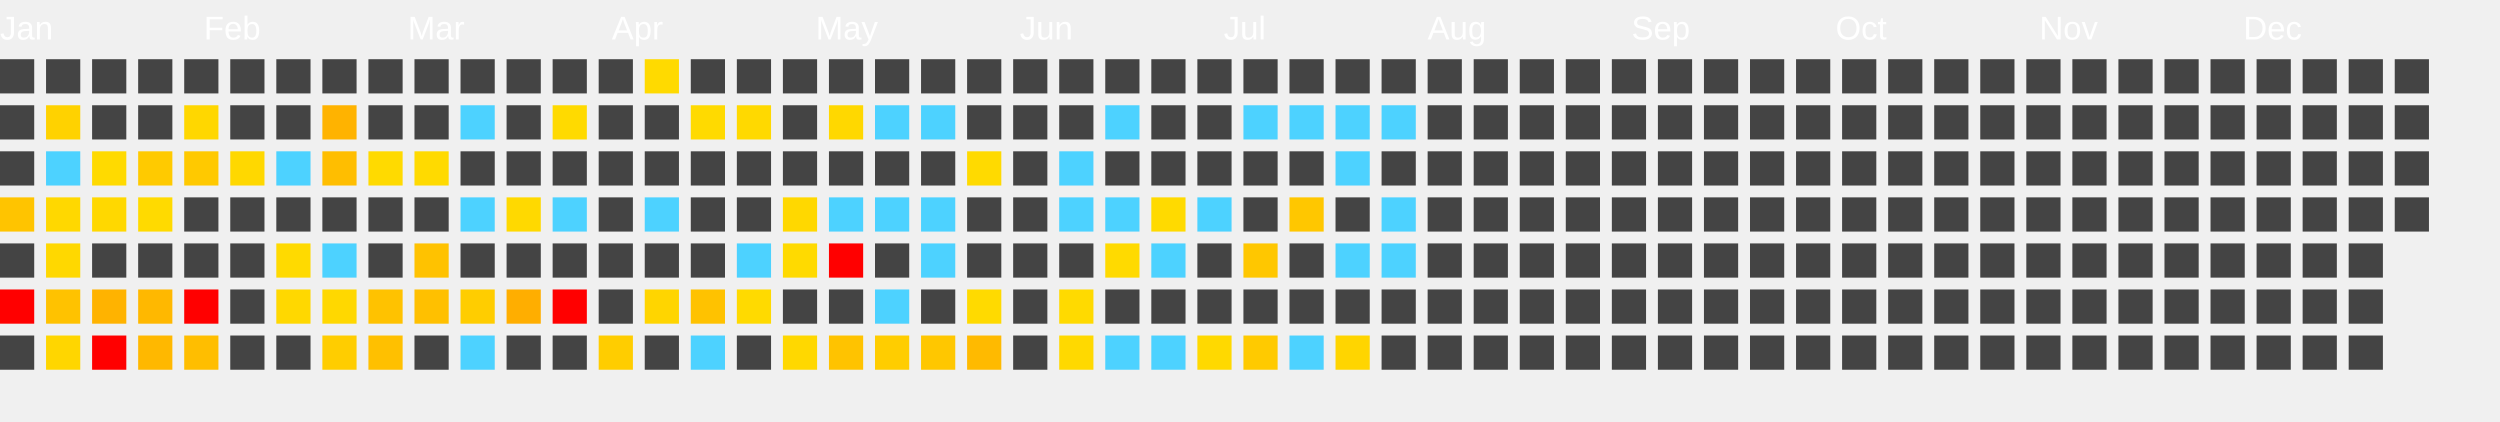
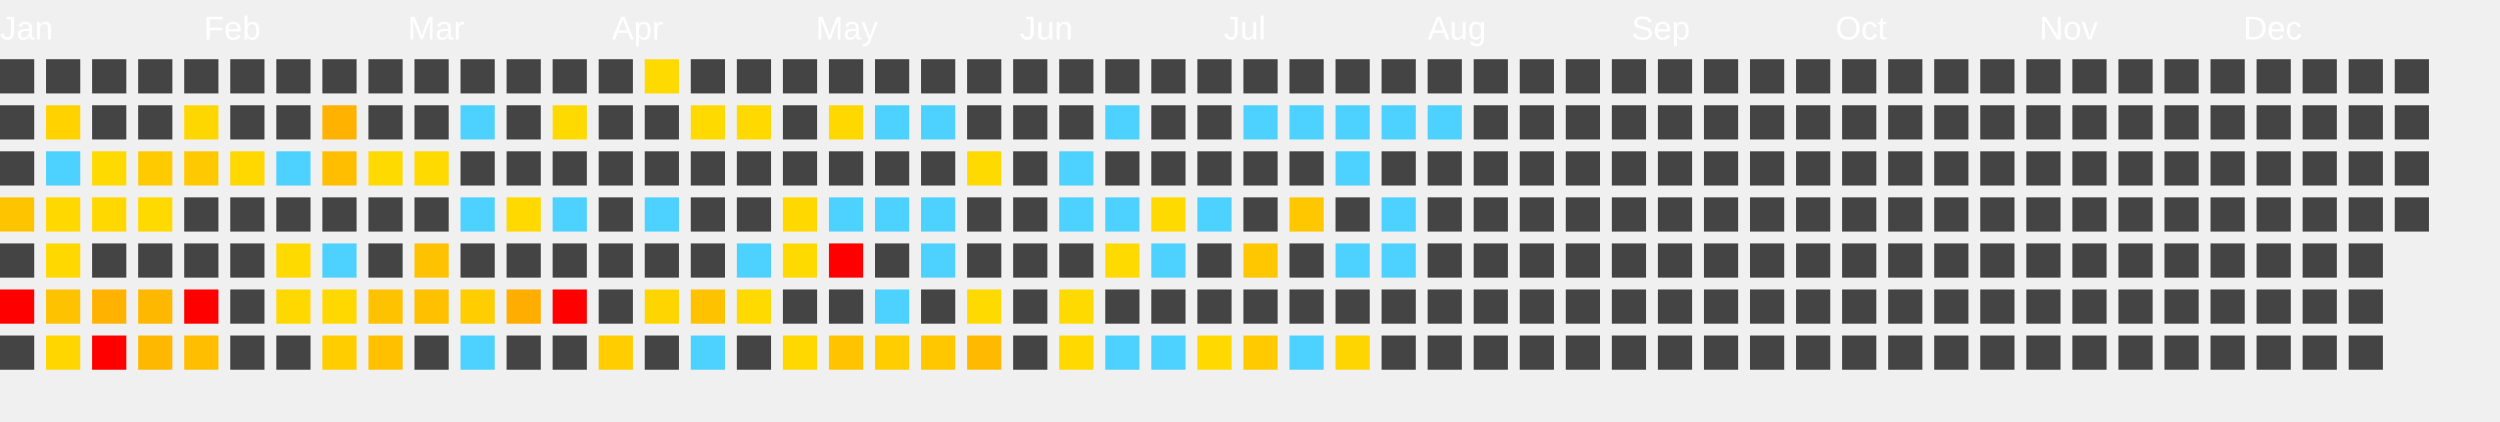
<svg xmlns="http://www.w3.org/2000/svg" baseProfile="full" height="32mm" version="1.1" viewBox="0,0,190,32" width="190mm">
  <defs />
  <rect fill="none" height="32" width="190" x="0" y="0" />
  <text fill="#FFFFFF" style="font-size:2.5px; font-family:Arial" x="0.0" y="3.0">Jan</text>
  <text fill="#FFFFFF" style="font-size:2.5px; font-family:Arial" x="15.5" y="3.0">Feb</text>
  <text fill="#FFFFFF" style="font-size:2.5px; font-family:Arial" x="31.0" y="3.0">Mar</text>
  <text fill="#FFFFFF" style="font-size:2.5px; font-family:Arial" x="46.5" y="3.0">Apr</text>
  <text fill="#FFFFFF" style="font-size:2.5px; font-family:Arial" x="62.0" y="3.0">May</text>
  <text fill="#FFFFFF" style="font-size:2.5px; font-family:Arial" x="77.5" y="3.0">Jun</text>
  <text fill="#FFFFFF" style="font-size:2.5px; font-family:Arial" x="93.0" y="3.0">Jul</text>
  <text fill="#FFFFFF" style="font-size:2.5px; font-family:Arial" x="108.5" y="3.0">Aug</text>
  <text fill="#FFFFFF" style="font-size:2.5px; font-family:Arial" x="124.0" y="3.0">Sep</text>
  <text fill="#FFFFFF" style="font-size:2.5px; font-family:Arial" x="139.5" y="3.0">Oct</text>
  <text fill="#FFFFFF" style="font-size:2.5px; font-family:Arial" x="155.0" y="3.0">Nov</text>
  <text fill="#FFFFFF" style="font-size:2.5px; font-family:Arial" x="170.5" y="3.0">Dec</text>
  <rect fill="#444444" height="2.6" width="2.6" x="0.0" y="4.5" />
  <rect fill="#444444" height="2.6" width="2.6" x="0.0" y="8.0" />
  <rect fill="#444444" height="2.6" width="2.6" x="0.0" y="11.5" />
  <rect fill="#ffc400" height="2.6" width="2.6" x="0.0" y="15.0" />
  <rect fill="#444444" height="2.6" width="2.6" x="0.0" y="18.5" />
  <rect fill="red" height="2.6" width="2.6" x="0.0" y="22.0" />
  <rect fill="#444444" height="2.6" width="2.6" x="0.0" y="25.5" />
  <rect fill="#444444" height="2.6" width="2.6" x="3.5" y="4.5" />
  <rect fill="#ffd200" height="2.6" width="2.6" x="3.5" y="8.0" />
  <rect fill="#4dd2ff" height="2.6" width="2.6" x="3.5" y="11.5" />
  <rect fill="#ffd800" height="2.6" width="2.6" x="3.5" y="15.0" />
  <rect fill="#ffd800" height="2.6" width="2.6" x="3.5" y="18.5" />
  <rect fill="#ffc200" height="2.6" width="2.6" x="3.5" y="22.0" />
  <rect fill="#ffd600" height="2.6" width="2.6" x="3.5" y="25.5" />
  <rect fill="#444444" height="2.6" width="2.6" x="7.0" y="4.5" />
  <rect fill="#444444" height="2.6" width="2.6" x="7.0" y="8.0" />
  <rect fill="#ffda00" height="2.6" width="2.6" x="7.0" y="11.5" />
  <rect fill="#ffd800" height="2.6" width="2.6" x="7.0" y="15.0" />
  <rect fill="#444444" height="2.6" width="2.6" x="7.0" y="18.5" />
  <rect fill="#ffb300" height="2.6" width="2.6" x="7.0" y="22.0" />
  <rect fill="red" height="2.6" width="2.6" x="7.0" y="25.5" />
  <rect fill="#444444" height="2.6" width="2.6" x="10.5" y="4.5" />
  <rect fill="#444444" height="2.6" width="2.6" x="10.5" y="8.0" />
  <rect fill="#ffca00" height="2.6" width="2.6" x="10.5" y="11.5" />
  <rect fill="#ffda00" height="2.6" width="2.6" x="10.5" y="15.0" />
  <rect fill="#444444" height="2.6" width="2.6" x="10.5" y="18.5" />
  <rect fill="#ffb800" height="2.6" width="2.6" x="10.5" y="22.0" />
  <rect fill="#ffb800" height="2.6" width="2.6" x="10.5" y="25.5" />
  <rect fill="#444444" height="2.6" width="2.6" x="14.0" y="4.5" />
  <rect fill="#ffd700" height="2.6" width="2.6" x="14.0" y="8.0" />
  <rect fill="#ffc900" height="2.6" width="2.6" x="14.0" y="11.5" />
  <rect fill="#444444" height="2.6" width="2.6" x="14.0" y="15.0" />
  <rect fill="#444444" height="2.6" width="2.6" x="14.0" y="18.5" />
  <rect fill="red" height="2.6" width="2.6" x="14.0" y="22.0" />
  <rect fill="#ffbe00" height="2.6" width="2.6" x="14.0" y="25.5" />
  <rect fill="#444444" height="2.6" width="2.6" x="17.5" y="4.5" />
  <rect fill="#444444" height="2.6" width="2.6" x="17.5" y="8.0" />
  <rect fill="#ffd800" height="2.6" width="2.6" x="17.5" y="11.5" />
  <rect fill="#444444" height="2.6" width="2.6" x="17.5" y="15.0" />
  <rect fill="#444444" height="2.6" width="2.6" x="17.5" y="18.5" />
  <rect fill="#444444" height="2.6" width="2.6" x="17.5" y="22.0" />
  <rect fill="#444444" height="2.6" width="2.6" x="17.5" y="25.5" />
  <rect fill="#444444" height="2.6" width="2.6" x="21.0" y="4.5" />
  <rect fill="#444444" height="2.6" width="2.6" x="21.0" y="8.0" />
  <rect fill="#4dd2ff" height="2.6" width="2.6" x="21.0" y="11.5" />
  <rect fill="#444444" height="2.6" width="2.6" x="21.0" y="15.0" />
  <rect fill="#ffda00" height="2.6" width="2.6" x="21.0" y="18.5" />
  <rect fill="#ffd800" height="2.6" width="2.6" x="21.0" y="22.0" />
  <rect fill="#444444" height="2.6" width="2.6" x="21.0" y="25.5" />
  <rect fill="#444444" height="2.6" width="2.6" x="24.5" y="4.5" />
  <rect fill="#ffb300" height="2.6" width="2.6" x="24.5" y="8.0" />
  <rect fill="#ffbe00" height="2.6" width="2.6" x="24.5" y="11.5" />
  <rect fill="#444444" height="2.6" width="2.6" x="24.5" y="15.0" />
  <rect fill="#4dd2ff" height="2.6" width="2.6" x="24.5" y="18.5" />
  <rect fill="#ffd800" height="2.6" width="2.6" x="24.5" y="22.0" />
  <rect fill="#ffcd00" height="2.6" width="2.6" x="24.5" y="25.5" />
  <rect fill="#444444" height="2.6" width="2.6" x="28.0" y="4.5" />
  <rect fill="#444444" height="2.6" width="2.6" x="28.0" y="8.0" />
  <rect fill="#ffda00" height="2.6" width="2.6" x="28.0" y="11.5" />
  <rect fill="#444444" height="2.6" width="2.6" x="28.0" y="15.0" />
  <rect fill="#444444" height="2.6" width="2.6" x="28.0" y="18.5" />
  <rect fill="#ffc200" height="2.6" width="2.6" x="28.0" y="22.0" />
  <rect fill="#ffc000" height="2.6" width="2.6" x="28.0" y="25.5" />
  <rect fill="#444444" height="2.6" width="2.6" x="31.5" y="4.5" />
  <rect fill="#444444" height="2.6" width="2.6" x="31.5" y="8.0" />
  <rect fill="#ffda00" height="2.6" width="2.6" x="31.5" y="11.5" />
  <rect fill="#444444" height="2.6" width="2.6" x="31.5" y="15.0" />
  <rect fill="#ffc200" height="2.6" width="2.6" x="31.5" y="18.5" />
  <rect fill="#ffc000" height="2.6" width="2.6" x="31.5" y="22.0" />
  <rect fill="#444444" height="2.6" width="2.6" x="31.5" y="25.5" />
  <rect fill="#444444" height="2.6" width="2.6" x="35.0" y="4.5" />
  <rect fill="#4dd2ff" height="2.6" width="2.6" x="35.0" y="8.0" />
  <rect fill="#444444" height="2.6" width="2.6" x="35.0" y="11.5" />
  <rect fill="#4dd2ff" height="2.6" width="2.6" x="35.0" y="15.0" />
  <rect fill="#444444" height="2.6" width="2.6" x="35.0" y="18.5" />
  <rect fill="#ffcd00" height="2.6" width="2.6" x="35.0" y="22.0" />
  <rect fill="#4dd2ff" height="2.6" width="2.6" x="35.0" y="25.5" />
  <rect fill="#444444" height="2.6" width="2.6" x="38.5" y="4.5" />
  <rect fill="#444444" height="2.6" width="2.6" x="38.5" y="8.0" />
  <rect fill="#444444" height="2.6" width="2.6" x="38.5" y="11.5" />
  <rect fill="#ffd900" height="2.6" width="2.6" x="38.5" y="15.0" />
  <rect fill="#444444" height="2.6" width="2.6" x="38.5" y="18.5" />
  <rect fill="#ffae00" height="2.6" width="2.6" x="38.5" y="22.0" />
  <rect fill="#444444" height="2.6" width="2.6" x="38.5" y="25.5" />
  <rect fill="#444444" height="2.6" width="2.6" x="42.0" y="4.5" />
  <rect fill="#ffda00" height="2.6" width="2.6" x="42.0" y="8.0" />
  <rect fill="#444444" height="2.6" width="2.6" x="42.0" y="11.5" />
  <rect fill="#4dd2ff" height="2.6" width="2.6" x="42.0" y="15.0" />
  <rect fill="#444444" height="2.6" width="2.6" x="42.0" y="18.5" />
  <rect fill="red" height="2.6" width="2.6" x="42.0" y="22.0" />
  <rect fill="#444444" height="2.6" width="2.6" x="42.0" y="25.5" />
  <rect fill="#444444" height="2.6" width="2.6" x="45.5" y="4.5" />
  <rect fill="#444444" height="2.6" width="2.6" x="45.5" y="8.0" />
  <rect fill="#444444" height="2.6" width="2.6" x="45.5" y="11.5" />
  <rect fill="#444444" height="2.6" width="2.6" x="45.5" y="15.0" />
  <rect fill="#444444" height="2.6" width="2.6" x="45.5" y="18.5" />
  <rect fill="#444444" height="2.6" width="2.6" x="45.5" y="22.0" />
  <rect fill="#ffcd00" height="2.6" width="2.6" x="45.5" y="25.5" />
  <rect fill="#ffda00" height="2.6" width="2.6" x="49.0" y="4.5" />
  <rect fill="#444444" height="2.6" width="2.6" x="49.0" y="8.0" />
  <rect fill="#444444" height="2.6" width="2.6" x="49.0" y="11.5" />
  <rect fill="#4dd2ff" height="2.6" width="2.6" x="49.0" y="15.0" />
  <rect fill="#444444" height="2.6" width="2.6" x="49.0" y="18.5" />
  <rect fill="#ffd500" height="2.6" width="2.6" x="49.0" y="22.0" />
  <rect fill="#444444" height="2.6" width="2.6" x="49.0" y="25.5" />
  <rect fill="#444444" height="2.6" width="2.6" x="52.5" y="4.5" />
  <rect fill="#ffda00" height="2.6" width="2.6" x="52.5" y="8.0" />
  <rect fill="#444444" height="2.6" width="2.6" x="52.5" y="11.5" />
  <rect fill="#444444" height="2.6" width="2.6" x="52.5" y="15.0" />
  <rect fill="#444444" height="2.6" width="2.6" x="52.5" y="18.5" />
  <rect fill="#ffc200" height="2.6" width="2.6" x="52.5" y="22.0" />
  <rect fill="#4dd2ff" height="2.6" width="2.6" x="52.5" y="25.5" />
  <rect fill="#444444" height="2.6" width="2.6" x="56.0" y="4.5" />
  <rect fill="#ffd900" height="2.6" width="2.6" x="56.0" y="8.0" />
  <rect fill="#444444" height="2.6" width="2.6" x="56.0" y="11.5" />
  <rect fill="#444444" height="2.6" width="2.6" x="56.0" y="15.0" />
  <rect fill="#4dd2ff" height="2.6" width="2.6" x="56.0" y="18.5" />
  <rect fill="#ffda00" height="2.6" width="2.6" x="56.0" y="22.0" />
  <rect fill="#444444" height="2.6" width="2.6" x="56.0" y="25.5" />
  <rect fill="#444444" height="2.6" width="2.6" x="59.5" y="4.5" />
  <rect fill="#444444" height="2.6" width="2.6" x="59.5" y="8.0" />
  <rect fill="#444444" height="2.6" width="2.6" x="59.5" y="11.5" />
  <rect fill="#ffd800" height="2.6" width="2.6" x="59.5" y="15.0" />
  <rect fill="#ffda00" height="2.6" width="2.6" x="59.5" y="18.5" />
  <rect fill="#444444" height="2.6" width="2.6" x="59.5" y="22.0" />
  <rect fill="#ffd800" height="2.6" width="2.6" x="59.5" y="25.5" />
  <rect fill="#444444" height="2.6" width="2.6" x="63.0" y="4.5" />
  <rect fill="#ffd800" height="2.6" width="2.6" x="63.0" y="8.0" />
  <rect fill="#444444" height="2.6" width="2.6" x="63.0" y="11.5" />
  <rect fill="#4dd2ff" height="2.6" width="2.6" x="63.0" y="15.0" />
  <rect fill="red" height="2.6" width="2.6" x="63.0" y="18.5" />
  <rect fill="#444444" height="2.6" width="2.6" x="63.0" y="22.0" />
  <rect fill="#ffc300" height="2.6" width="2.6" x="63.0" y="25.5" />
  <rect fill="#444444" height="2.6" width="2.6" x="66.5" y="4.5" />
  <rect fill="#4dd2ff" height="2.6" width="2.6" x="66.5" y="8.0" />
  <rect fill="#444444" height="2.6" width="2.6" x="66.5" y="11.5" />
  <rect fill="#4dd2ff" height="2.6" width="2.6" x="66.5" y="15.0" />
  <rect fill="#444444" height="2.6" width="2.6" x="66.5" y="18.5" />
  <rect fill="#4dd2ff" height="2.6" width="2.6" x="66.5" y="22.0" />
  <rect fill="#ffcd00" height="2.6" width="2.6" x="66.5" y="25.5" />
  <rect fill="#444444" height="2.6" width="2.6" x="70.0" y="4.5" />
  <rect fill="#4dd2ff" height="2.6" width="2.6" x="70.0" y="8.0" />
  <rect fill="#444444" height="2.6" width="2.6" x="70.0" y="11.5" />
  <rect fill="#4dd2ff" height="2.6" width="2.6" x="70.0" y="15.0" />
  <rect fill="#4dd2ff" height="2.6" width="2.6" x="70.0" y="18.5" />
  <rect fill="#444444" height="2.6" width="2.6" x="70.0" y="22.0" />
  <rect fill="#ffc700" height="2.6" width="2.6" x="70.0" y="25.5" />
  <rect fill="#444444" height="2.6" width="2.6" x="73.5" y="4.5" />
  <rect fill="#444444" height="2.6" width="2.6" x="73.5" y="8.0" />
  <rect fill="#ffda00" height="2.6" width="2.6" x="73.5" y="11.5" />
  <rect fill="#444444" height="2.6" width="2.6" x="73.5" y="15.0" />
  <rect fill="#444444" height="2.6" width="2.6" x="73.5" y="18.5" />
  <rect fill="#ffda00" height="2.6" width="2.6" x="73.5" y="22.0" />
  <rect fill="#ffba00" height="2.6" width="2.6" x="73.5" y="25.5" />
  <rect fill="#444444" height="2.6" width="2.6" x="77.0" y="4.5" />
  <rect fill="#444444" height="2.6" width="2.6" x="77.0" y="8.0" />
  <rect fill="#444444" height="2.6" width="2.6" x="77.0" y="11.5" />
  <rect fill="#444444" height="2.6" width="2.6" x="77.0" y="15.0" />
  <rect fill="#444444" height="2.6" width="2.6" x="77.0" y="18.5" />
  <rect fill="#444444" height="2.6" width="2.6" x="77.0" y="22.0" />
  <rect fill="#444444" height="2.6" width="2.6" x="77.0" y="25.5" />
  <rect fill="#444444" height="2.6" width="2.6" x="80.5" y="4.5" />
  <rect fill="#444444" height="2.6" width="2.6" x="80.5" y="8.0" />
  <rect fill="#4dd2ff" height="2.6" width="2.6" x="80.5" y="11.5" />
  <rect fill="#4dd2ff" height="2.6" width="2.6" x="80.5" y="15.0" />
  <rect fill="#444444" height="2.6" width="2.6" x="80.5" y="18.5" />
  <rect fill="#ffda00" height="2.6" width="2.6" x="80.5" y="22.0" />
  <rect fill="#ffd900" height="2.6" width="2.6" x="80.5" y="25.5" />
  <rect fill="#444444" height="2.6" width="2.6" x="84.0" y="4.5" />
  <rect fill="#4dd2ff" height="2.6" width="2.6" x="84.0" y="8.0" />
  <rect fill="#444444" height="2.6" width="2.6" x="84.0" y="11.5" />
  <rect fill="#4dd2ff" height="2.6" width="2.6" x="84.0" y="15.0" />
  <rect fill="#ffda00" height="2.6" width="2.6" x="84.0" y="18.5" />
  <rect fill="#444444" height="2.6" width="2.6" x="84.0" y="22.0" />
  <rect fill="#4dd2ff" height="2.6" width="2.6" x="84.0" y="25.5" />
  <rect fill="#444444" height="2.6" width="2.6" x="87.5" y="4.5" />
  <rect fill="#444444" height="2.6" width="2.6" x="87.5" y="8.0" />
  <rect fill="#444444" height="2.6" width="2.6" x="87.5" y="11.5" />
  <rect fill="#ffda00" height="2.6" width="2.6" x="87.5" y="15.0" />
  <rect fill="#4dd2ff" height="2.6" width="2.6" x="87.5" y="18.5" />
  <rect fill="#444444" height="2.6" width="2.6" x="87.5" y="22.0" />
  <rect fill="#4dd2ff" height="2.6" width="2.6" x="87.5" y="25.5" />
  <rect fill="#444444" height="2.6" width="2.6" x="91.0" y="4.5" />
  <rect fill="#444444" height="2.6" width="2.6" x="91.0" y="8.0" />
  <rect fill="#444444" height="2.6" width="2.6" x="91.0" y="11.5" />
  <rect fill="#4dd2ff" height="2.6" width="2.6" x="91.0" y="15.0" />
  <rect fill="#444444" height="2.6" width="2.6" x="91.0" y="18.5" />
  <rect fill="#444444" height="2.6" width="2.6" x="91.0" y="22.0" />
  <rect fill="#ffd900" height="2.6" width="2.6" x="91.0" y="25.5" />
  <rect fill="#444444" height="2.6" width="2.6" x="94.5" y="4.5" />
  <rect fill="#4dd2ff" height="2.6" width="2.6" x="94.5" y="8.0" />
  <rect fill="#444444" height="2.6" width="2.6" x="94.5" y="11.5" />
  <rect fill="#444444" height="2.6" width="2.6" x="94.5" y="15.0" />
  <rect fill="#ffc700" height="2.6" width="2.6" x="94.5" y="18.5" />
  <rect fill="#444444" height="2.6" width="2.6" x="94.5" y="22.0" />
  <rect fill="#ffca00" height="2.6" width="2.6" x="94.5" y="25.5" />
  <rect fill="#444444" height="2.6" width="2.6" x="98.0" y="4.5" />
  <rect fill="#4dd2ff" height="2.6" width="2.6" x="98.0" y="8.0" />
  <rect fill="#444444" height="2.6" width="2.6" x="98.0" y="11.5" />
  <rect fill="#ffc700" height="2.6" width="2.6" x="98.0" y="15.0" />
  <rect fill="#444444" height="2.6" width="2.6" x="98.0" y="18.5" />
  <rect fill="#444444" height="2.6" width="2.6" x="98.0" y="22.0" />
  <rect fill="#4dd2ff" height="2.6" width="2.6" x="98.0" y="25.5" />
  <rect fill="#444444" height="2.6" width="2.6" x="101.5" y="4.5" />
  <rect fill="#4dd2ff" height="2.6" width="2.6" x="101.5" y="8.0" />
  <rect fill="#4dd2ff" height="2.6" width="2.6" x="101.5" y="11.5" />
  <rect fill="#444444" height="2.6" width="2.6" x="101.5" y="15.0" />
  <rect fill="#4dd2ff" height="2.6" width="2.6" x="101.5" y="18.5" />
  <rect fill="#444444" height="2.6" width="2.6" x="101.5" y="22.0" />
  <rect fill="#ffd500" height="2.6" width="2.6" x="101.5" y="25.5" />
  <rect fill="#444444" height="2.6" width="2.6" x="105.0" y="4.5" />
  <rect fill="#4dd2ff" height="2.6" width="2.6" x="105.0" y="8.0" />
  <rect fill="#444444" height="2.6" width="2.6" x="105.0" y="11.5" />
  <rect fill="#4dd2ff" height="2.6" width="2.6" x="105.0" y="15.0" />
  <rect fill="#4dd2ff" height="2.6" width="2.6" x="105.0" y="18.5" />
  <rect fill="#444444" height="2.6" width="2.6" x="105.0" y="22.0" />
  <rect fill="#444444" height="2.6" width="2.6" x="105.0" y="25.5" />
  <rect fill="#444444" height="2.6" width="2.6" x="108.5" y="4.5" />
-   <rect fill="#444444" height="2.6" width="2.6" x="108.5" y="8.0" />
+   <rect fill="#4dd2ff" height="2.6" width="2.6" x="108.5" y="8.0" />
  <rect fill="#444444" height="2.6" width="2.6" x="108.5" y="11.5" />
  <rect fill="#444444" height="2.6" width="2.6" x="108.5" y="15.0" />
  <rect fill="#444444" height="2.6" width="2.6" x="108.5" y="18.5" />
  <rect fill="#444444" height="2.6" width="2.6" x="108.5" y="22.0" />
  <rect fill="#444444" height="2.6" width="2.6" x="108.5" y="25.5" />
  <rect fill="#444444" height="2.6" width="2.6" x="112.0" y="4.5" />
  <rect fill="#444444" height="2.6" width="2.6" x="112.0" y="8.0" />
  <rect fill="#444444" height="2.6" width="2.6" x="112.0" y="11.5" />
  <rect fill="#444444" height="2.6" width="2.6" x="112.0" y="15.0" />
  <rect fill="#444444" height="2.6" width="2.6" x="112.0" y="18.5" />
  <rect fill="#444444" height="2.6" width="2.6" x="112.0" y="22.0" />
  <rect fill="#444444" height="2.6" width="2.6" x="112.0" y="25.5" />
  <rect fill="#444444" height="2.6" width="2.6" x="115.5" y="4.5" />
  <rect fill="#444444" height="2.6" width="2.6" x="115.5" y="8.0" />
  <rect fill="#444444" height="2.6" width="2.6" x="115.5" y="11.5" />
  <rect fill="#444444" height="2.6" width="2.6" x="115.5" y="15.0" />
  <rect fill="#444444" height="2.6" width="2.6" x="115.5" y="18.5" />
  <rect fill="#444444" height="2.6" width="2.6" x="115.5" y="22.0" />
  <rect fill="#444444" height="2.6" width="2.6" x="115.5" y="25.5" />
  <rect fill="#444444" height="2.6" width="2.6" x="119.0" y="4.5" />
  <rect fill="#444444" height="2.6" width="2.6" x="119.0" y="8.0" />
  <rect fill="#444444" height="2.6" width="2.6" x="119.0" y="11.5" />
  <rect fill="#444444" height="2.6" width="2.6" x="119.0" y="15.0" />
  <rect fill="#444444" height="2.6" width="2.6" x="119.0" y="18.5" />
  <rect fill="#444444" height="2.6" width="2.6" x="119.0" y="22.0" />
  <rect fill="#444444" height="2.6" width="2.6" x="119.0" y="25.5" />
  <rect fill="#444444" height="2.6" width="2.6" x="122.5" y="4.5" />
  <rect fill="#444444" height="2.6" width="2.6" x="122.5" y="8.0" />
  <rect fill="#444444" height="2.6" width="2.6" x="122.5" y="11.5" />
  <rect fill="#444444" height="2.6" width="2.6" x="122.5" y="15.0" />
  <rect fill="#444444" height="2.6" width="2.6" x="122.5" y="18.5" />
  <rect fill="#444444" height="2.6" width="2.6" x="122.5" y="22.0" />
  <rect fill="#444444" height="2.6" width="2.6" x="122.5" y="25.5" />
  <rect fill="#444444" height="2.6" width="2.6" x="126.0" y="4.5" />
  <rect fill="#444444" height="2.6" width="2.6" x="126.0" y="8.0" />
  <rect fill="#444444" height="2.6" width="2.6" x="126.0" y="11.5" />
  <rect fill="#444444" height="2.6" width="2.6" x="126.0" y="15.0" />
  <rect fill="#444444" height="2.6" width="2.6" x="126.0" y="18.5" />
  <rect fill="#444444" height="2.6" width="2.6" x="126.0" y="22.0" />
  <rect fill="#444444" height="2.6" width="2.6" x="126.0" y="25.5" />
  <rect fill="#444444" height="2.6" width="2.6" x="129.5" y="4.5" />
  <rect fill="#444444" height="2.6" width="2.6" x="129.5" y="8.0" />
  <rect fill="#444444" height="2.6" width="2.6" x="129.5" y="11.5" />
  <rect fill="#444444" height="2.6" width="2.6" x="129.5" y="15.0" />
  <rect fill="#444444" height="2.6" width="2.6" x="129.5" y="18.5" />
  <rect fill="#444444" height="2.6" width="2.6" x="129.5" y="22.0" />
  <rect fill="#444444" height="2.6" width="2.6" x="129.5" y="25.5" />
  <rect fill="#444444" height="2.6" width="2.6" x="133.0" y="4.5" />
  <rect fill="#444444" height="2.6" width="2.6" x="133.0" y="8.0" />
  <rect fill="#444444" height="2.6" width="2.6" x="133.0" y="11.5" />
  <rect fill="#444444" height="2.6" width="2.6" x="133.0" y="15.0" />
  <rect fill="#444444" height="2.6" width="2.6" x="133.0" y="18.5" />
  <rect fill="#444444" height="2.6" width="2.6" x="133.0" y="22.0" />
  <rect fill="#444444" height="2.6" width="2.6" x="133.0" y="25.5" />
  <rect fill="#444444" height="2.6" width="2.6" x="136.5" y="4.5" />
  <rect fill="#444444" height="2.6" width="2.6" x="136.5" y="8.0" />
  <rect fill="#444444" height="2.6" width="2.6" x="136.5" y="11.5" />
  <rect fill="#444444" height="2.6" width="2.6" x="136.5" y="15.0" />
  <rect fill="#444444" height="2.6" width="2.6" x="136.5" y="18.5" />
  <rect fill="#444444" height="2.6" width="2.6" x="136.5" y="22.0" />
  <rect fill="#444444" height="2.6" width="2.6" x="136.5" y="25.5" />
  <rect fill="#444444" height="2.6" width="2.6" x="140.0" y="4.5" />
  <rect fill="#444444" height="2.6" width="2.6" x="140.0" y="8.0" />
  <rect fill="#444444" height="2.6" width="2.6" x="140.0" y="11.5" />
  <rect fill="#444444" height="2.6" width="2.6" x="140.0" y="15.0" />
  <rect fill="#444444" height="2.6" width="2.6" x="140.0" y="18.5" />
  <rect fill="#444444" height="2.6" width="2.6" x="140.0" y="22.0" />
  <rect fill="#444444" height="2.6" width="2.6" x="140.0" y="25.5" />
  <rect fill="#444444" height="2.6" width="2.6" x="143.5" y="4.5" />
  <rect fill="#444444" height="2.6" width="2.6" x="143.5" y="8.0" />
  <rect fill="#444444" height="2.6" width="2.6" x="143.5" y="11.5" />
  <rect fill="#444444" height="2.6" width="2.6" x="143.5" y="15.0" />
  <rect fill="#444444" height="2.6" width="2.6" x="143.5" y="18.5" />
  <rect fill="#444444" height="2.6" width="2.6" x="143.5" y="22.0" />
  <rect fill="#444444" height="2.6" width="2.6" x="143.5" y="25.5" />
  <rect fill="#444444" height="2.6" width="2.6" x="147.0" y="4.5" />
  <rect fill="#444444" height="2.6" width="2.6" x="147.0" y="8.0" />
  <rect fill="#444444" height="2.6" width="2.6" x="147.0" y="11.5" />
  <rect fill="#444444" height="2.6" width="2.6" x="147.0" y="15.0" />
  <rect fill="#444444" height="2.6" width="2.6" x="147.0" y="18.5" />
  <rect fill="#444444" height="2.6" width="2.6" x="147.0" y="22.0" />
  <rect fill="#444444" height="2.6" width="2.6" x="147.0" y="25.5" />
  <rect fill="#444444" height="2.6" width="2.6" x="150.5" y="4.5" />
  <rect fill="#444444" height="2.6" width="2.6" x="150.5" y="8.0" />
  <rect fill="#444444" height="2.6" width="2.6" x="150.5" y="11.5" />
  <rect fill="#444444" height="2.6" width="2.6" x="150.5" y="15.0" />
  <rect fill="#444444" height="2.6" width="2.6" x="150.5" y="18.5" />
  <rect fill="#444444" height="2.6" width="2.6" x="150.5" y="22.0" />
  <rect fill="#444444" height="2.6" width="2.6" x="150.5" y="25.5" />
  <rect fill="#444444" height="2.6" width="2.6" x="154.0" y="4.5" />
  <rect fill="#444444" height="2.6" width="2.6" x="154.0" y="8.0" />
  <rect fill="#444444" height="2.6" width="2.6" x="154.0" y="11.5" />
  <rect fill="#444444" height="2.6" width="2.6" x="154.0" y="15.0" />
  <rect fill="#444444" height="2.6" width="2.6" x="154.0" y="18.5" />
  <rect fill="#444444" height="2.6" width="2.6" x="154.0" y="22.0" />
  <rect fill="#444444" height="2.6" width="2.6" x="154.0" y="25.5" />
  <rect fill="#444444" height="2.6" width="2.6" x="157.5" y="4.5" />
  <rect fill="#444444" height="2.6" width="2.6" x="157.5" y="8.0" />
  <rect fill="#444444" height="2.6" width="2.6" x="157.5" y="11.5" />
  <rect fill="#444444" height="2.6" width="2.6" x="157.5" y="15.0" />
  <rect fill="#444444" height="2.6" width="2.6" x="157.5" y="18.5" />
  <rect fill="#444444" height="2.6" width="2.6" x="157.5" y="22.0" />
  <rect fill="#444444" height="2.6" width="2.6" x="157.5" y="25.5" />
  <rect fill="#444444" height="2.6" width="2.6" x="161.0" y="4.5" />
  <rect fill="#444444" height="2.6" width="2.6" x="161.0" y="8.0" />
  <rect fill="#444444" height="2.6" width="2.6" x="161.0" y="11.5" />
  <rect fill="#444444" height="2.6" width="2.6" x="161.0" y="15.0" />
  <rect fill="#444444" height="2.6" width="2.6" x="161.0" y="18.5" />
  <rect fill="#444444" height="2.6" width="2.6" x="161.0" y="22.0" />
  <rect fill="#444444" height="2.6" width="2.6" x="161.0" y="25.5" />
  <rect fill="#444444" height="2.6" width="2.6" x="164.5" y="4.5" />
  <rect fill="#444444" height="2.6" width="2.6" x="164.5" y="8.0" />
  <rect fill="#444444" height="2.6" width="2.6" x="164.5" y="11.5" />
  <rect fill="#444444" height="2.6" width="2.6" x="164.5" y="15.0" />
  <rect fill="#444444" height="2.6" width="2.6" x="164.5" y="18.5" />
  <rect fill="#444444" height="2.6" width="2.6" x="164.5" y="22.0" />
  <rect fill="#444444" height="2.6" width="2.6" x="164.5" y="25.5" />
  <rect fill="#444444" height="2.6" width="2.6" x="168.0" y="4.5" />
  <rect fill="#444444" height="2.6" width="2.6" x="168.0" y="8.0" />
  <rect fill="#444444" height="2.6" width="2.6" x="168.0" y="11.5" />
  <rect fill="#444444" height="2.6" width="2.6" x="168.0" y="15.0" />
  <rect fill="#444444" height="2.6" width="2.6" x="168.0" y="18.5" />
  <rect fill="#444444" height="2.6" width="2.6" x="168.0" y="22.0" />
  <rect fill="#444444" height="2.6" width="2.6" x="168.0" y="25.5" />
  <rect fill="#444444" height="2.6" width="2.6" x="171.5" y="4.5" />
  <rect fill="#444444" height="2.6" width="2.6" x="171.5" y="8.0" />
  <rect fill="#444444" height="2.6" width="2.6" x="171.5" y="11.5" />
  <rect fill="#444444" height="2.6" width="2.6" x="171.5" y="15.0" />
  <rect fill="#444444" height="2.6" width="2.6" x="171.5" y="18.5" />
  <rect fill="#444444" height="2.6" width="2.6" x="171.5" y="22.0" />
  <rect fill="#444444" height="2.6" width="2.6" x="171.5" y="25.5" />
  <rect fill="#444444" height="2.6" width="2.6" x="175.0" y="4.5" />
  <rect fill="#444444" height="2.6" width="2.6" x="175.0" y="8.0" />
  <rect fill="#444444" height="2.6" width="2.6" x="175.0" y="11.5" />
  <rect fill="#444444" height="2.6" width="2.6" x="175.0" y="15.0" />
  <rect fill="#444444" height="2.6" width="2.6" x="175.0" y="18.5" />
  <rect fill="#444444" height="2.6" width="2.6" x="175.0" y="22.0" />
  <rect fill="#444444" height="2.6" width="2.6" x="175.0" y="25.5" />
  <rect fill="#444444" height="2.6" width="2.6" x="178.5" y="4.5" />
  <rect fill="#444444" height="2.6" width="2.6" x="178.5" y="8.0" />
  <rect fill="#444444" height="2.6" width="2.6" x="178.5" y="11.5" />
  <rect fill="#444444" height="2.6" width="2.6" x="178.5" y="15.0" />
  <rect fill="#444444" height="2.6" width="2.6" x="178.5" y="18.5" />
  <rect fill="#444444" height="2.6" width="2.6" x="178.5" y="22.0" />
  <rect fill="#444444" height="2.6" width="2.6" x="178.5" y="25.5" />
  <rect fill="#444444" height="2.6" width="2.6" x="182.0" y="4.5" />
  <rect fill="#444444" height="2.6" width="2.6" x="182.0" y="8.0" />
  <rect fill="#444444" height="2.6" width="2.6" x="182.0" y="11.5" />
  <rect fill="#444444" height="2.6" width="2.6" x="182.0" y="15.0" />
</svg>
